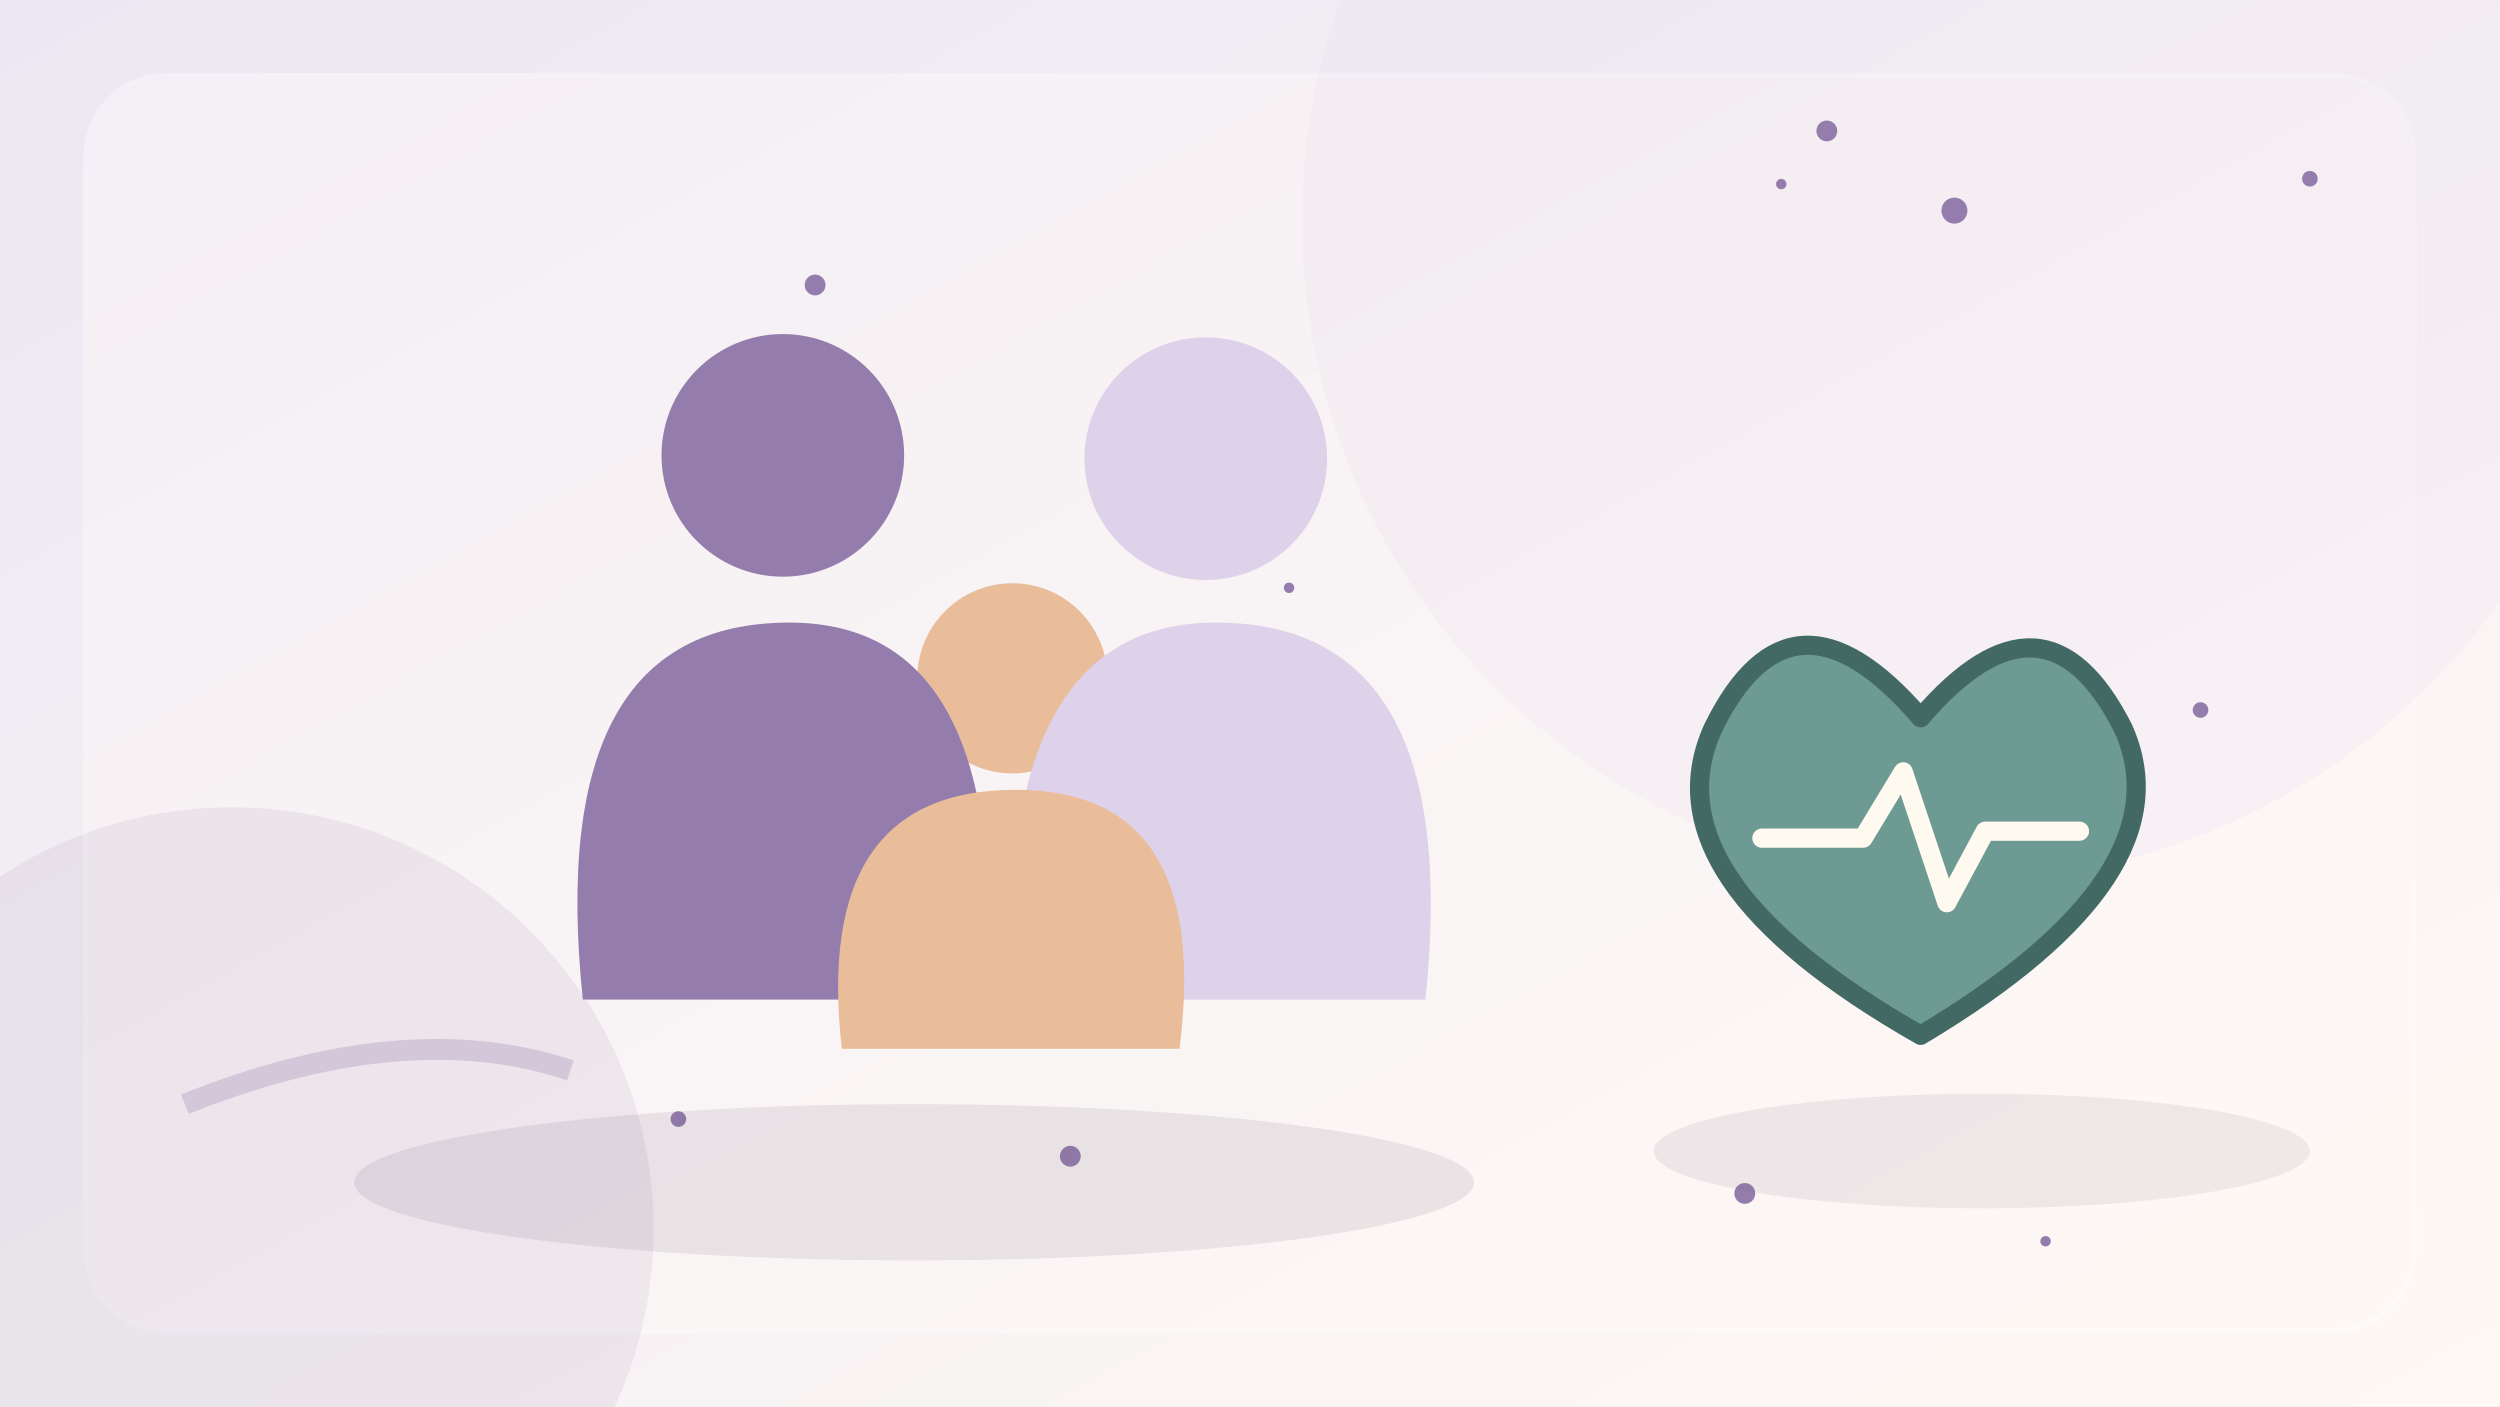
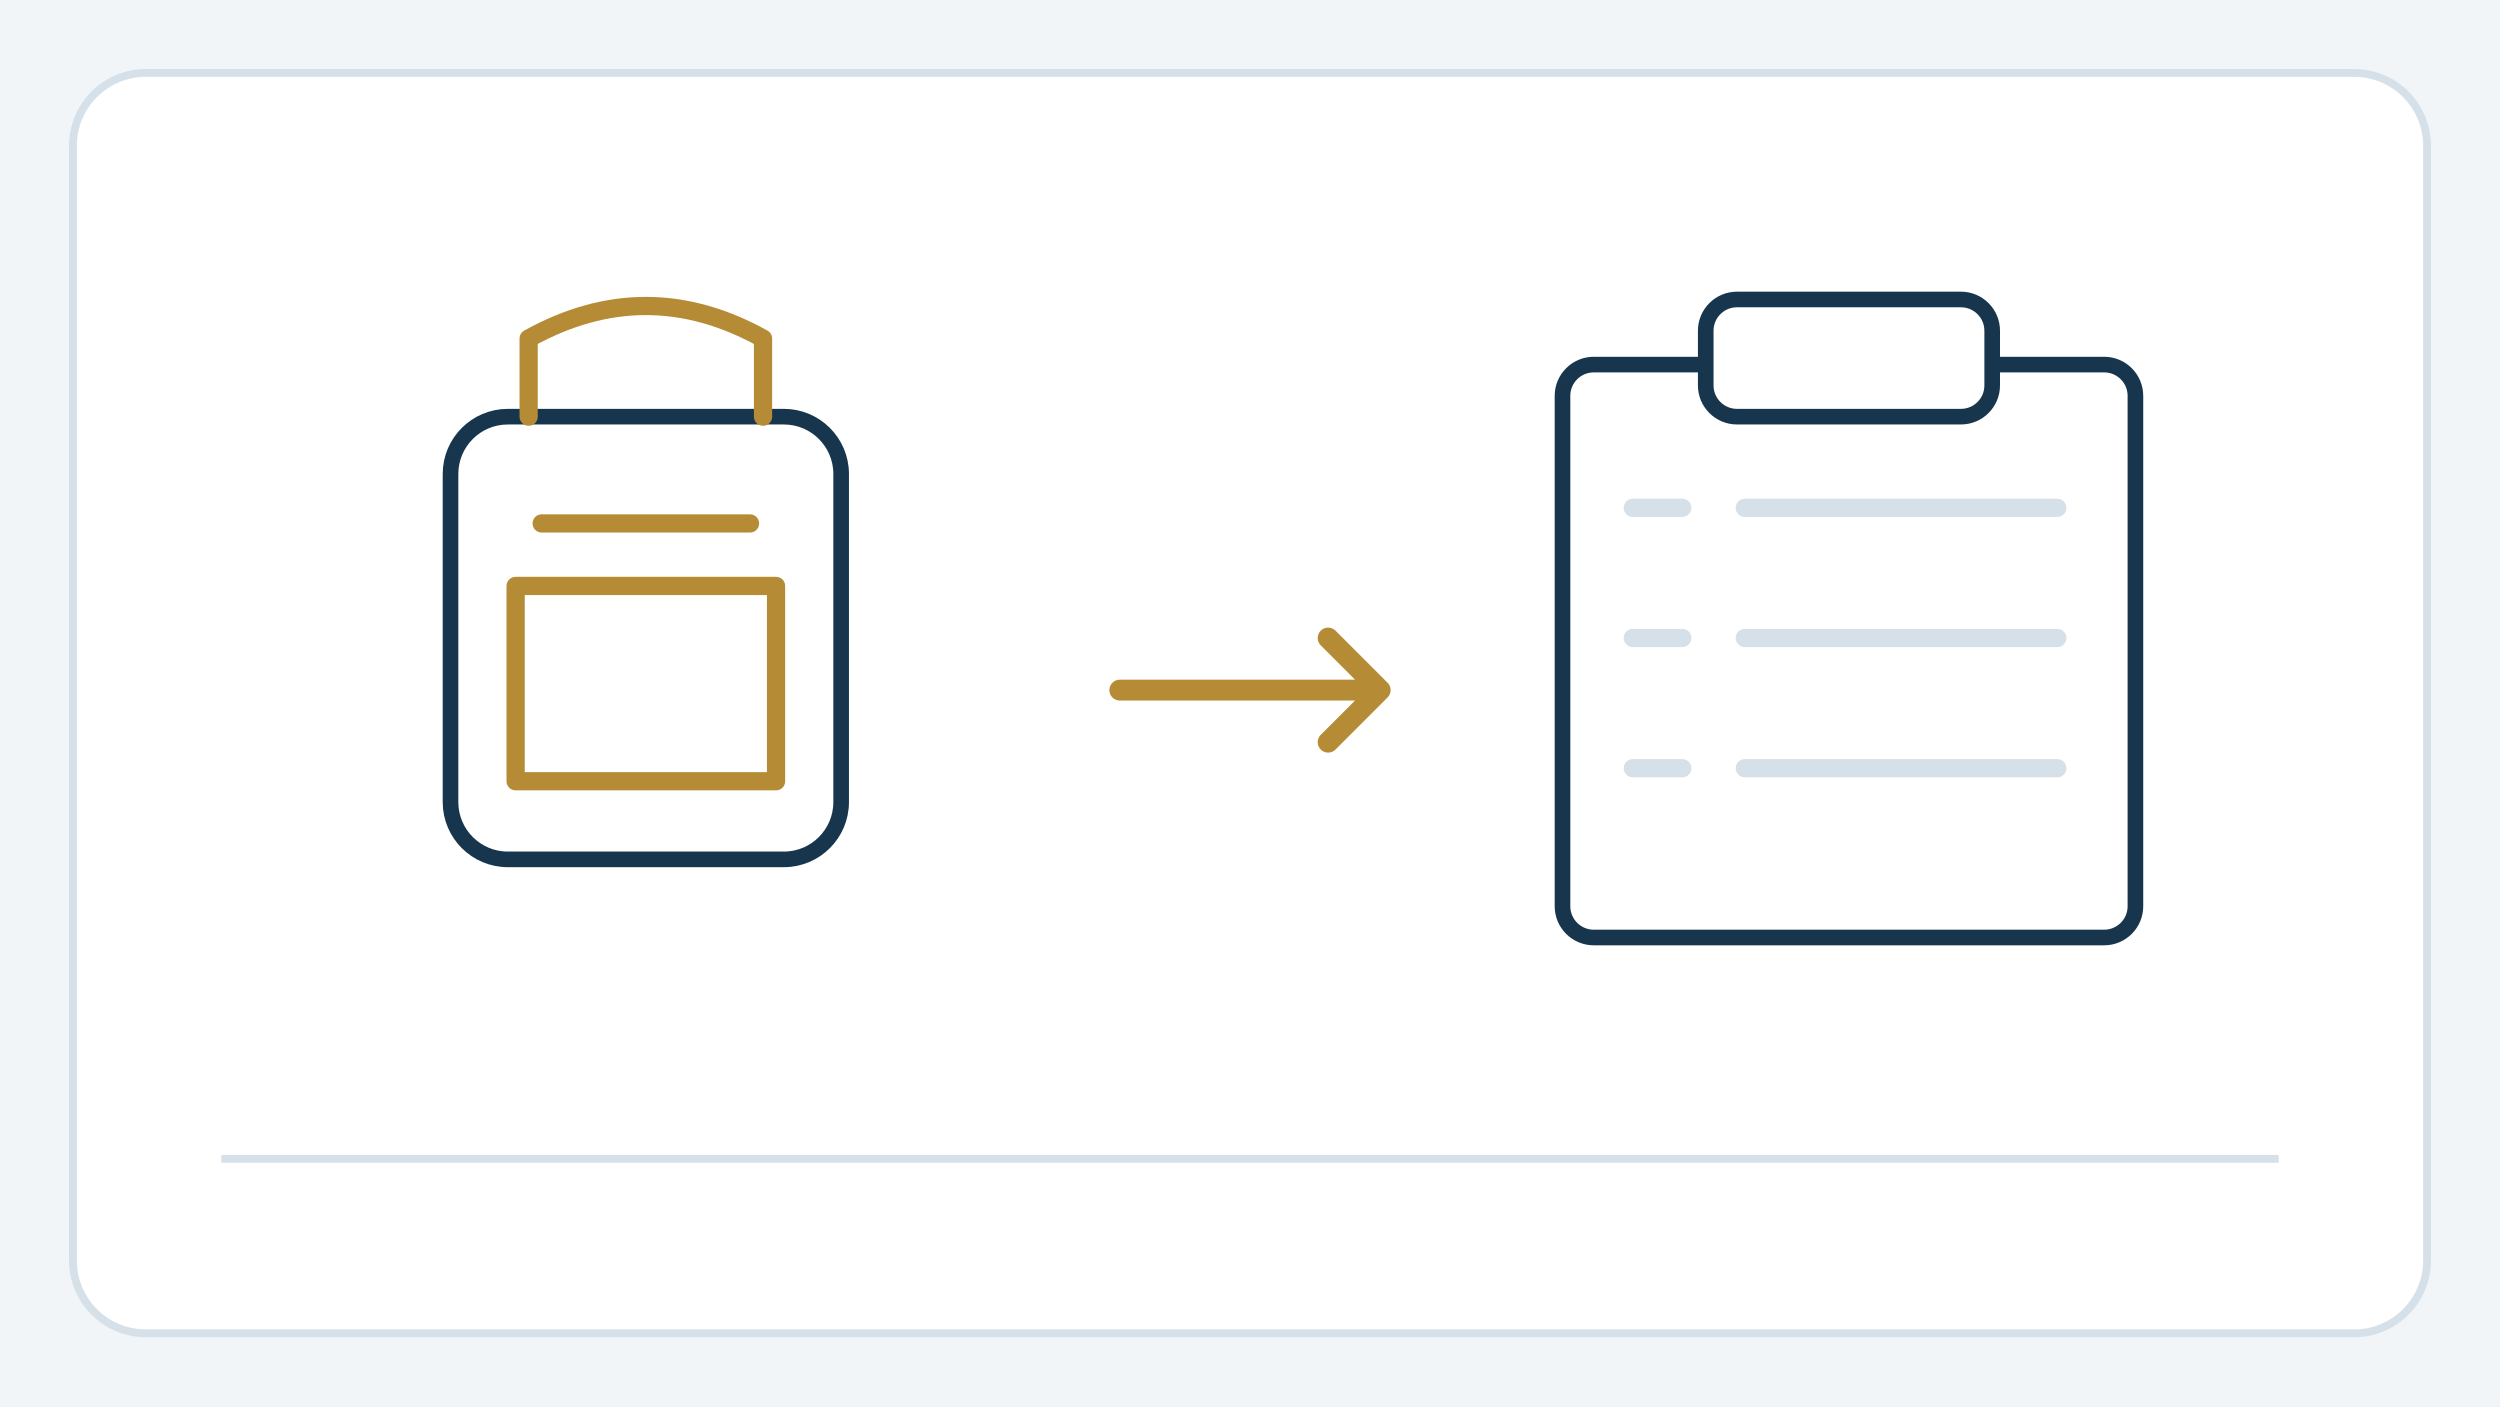
- <svg xmlns="http://www.w3.org/2000/svg" width="960" height="540" viewBox="0 0 960 540" role="img" aria-label="Autorska ilustracja: Ustalenie neutralnej informacji dla dziecka">
-   <defs>
-     <linearGradient id="background" x1="0" y1="0" x2="1" y2="1">
-       <stop offset="0" stop-color="#ece8f3" />
-       <stop offset="1" stop-color="#fff9f4" />
-     </linearGradient>
-   </defs>
-   <rect width="960" height="540" fill="url(#background)" />
-   <rect x="33" y="29" width="894" height="482" rx="31" fill="#fffaf7" opacity=".35" stroke="#fff" stroke-width="2" />
-   <circle cx="753" cy="85" r="253" fill="#ddd2e9" opacity=".16" />
-   <circle cx="89" cy="472" r="162" fill="#947dac" opacity=".12" />
-   <circle cx="260.5" cy="429.72" r="3" fill="#947dac" stroke="none" stroke-width="4" />
-   <circle cx="684" cy="70.68" r="2" fill="#947dac" stroke="none" stroke-width="4" />
-   <circle cx="495" cy="172.68" r="3" fill="#947dac" stroke="none" stroke-width="4" />
-   <circle cx="351.5" cy="348.12" r="3" fill="#947dac" stroke="none" stroke-width="4" />
-   <circle cx="495" cy="225.72" r="2" fill="#947dac" stroke="none" stroke-width="4" />
-   <circle cx="313" cy="109.44" r="4" fill="#947dac" stroke="none" stroke-width="4" />
-   <circle cx="887" cy="68.64" r="3" fill="#947dac" stroke="none" stroke-width="4" />
-   <circle cx="411" cy="444" r="4" fill="#947dac" stroke="none" stroke-width="4" />
-   <circle cx="670" cy="458.28" r="4" fill="#947dac" stroke="none" stroke-width="4" />
-   <circle cx="750.5" cy="80.88" r="5" fill="#947dac" stroke="none" stroke-width="4" />
-   <circle cx="845" cy="272.64" r="3" fill="#947dac" stroke="none" stroke-width="4" />
-   <circle cx="785.5" cy="476.64" r="2" fill="#947dac" stroke="none" stroke-width="4" />
-   <circle cx="432" cy="390.96" r="3" fill="#947dac" stroke="none" stroke-width="4" />
-   <circle cx="701.5" cy="50.28" r="4" fill="#947dac" stroke="none" stroke-width="4" />
-   <circle cx="271" cy="309.36" r="2" fill="#947dac" stroke="none" stroke-width="4" />
-   <ellipse cx="351" cy="454" rx="215" ry="30" fill="#655172" opacity=".12" />
-   <ellipse cx="761" cy="442" rx="126" ry="22" fill="#655172" opacity=".10" />
-   <g transform="translate(181 54) scale(1.259)">
-     <circle cx="95" cy="96" r="37" fill="#947dac" stroke="none" stroke-width="4" />
-     <circle cx="224" cy="97" r="37" fill="#ddd2e9" stroke="none" stroke-width="4" />
-     <circle cx="165" cy="164" r="29" fill="#e9bd99" stroke="none" stroke-width="4" />
-     <path d="M34 262q-12-115 63-115q68 0 60 115" fill="#947dac" stroke="none" stroke-width="5" stroke-linejoin="round" stroke-linecap="round" />
-     <path d="M165 262q-6-115 62-115q76 0 64 115" fill="#ddd2e9" stroke="none" stroke-width="5" stroke-linejoin="round" stroke-linecap="round" />
-     <path d="M113 277q-9-79 53-79q60 0 50 79" fill="#e9bd99" stroke="none" stroke-width="5" stroke-linejoin="round" stroke-linecap="round" />
+ <svg xmlns="http://www.w3.org/2000/svg" width="960" height="540" viewBox="0 0 960 540" role="img" aria-label="Ustalenie neutralnej informacji dla dziecka — plecak i lista kontrolna">
+   <rect width="960" height="540" fill="#f1f5f8" />
+   <rect x="28" y="28" width="904" height="484" rx="28" fill="#fff" stroke="#d6e0e8" stroke-width="3" />
+   <g transform="translate(93 85)">
+     <rect x="80" y="75" width="150" height="170" rx="22" fill="#fff" stroke="#17364d" stroke-width="6" />
+     <path d="M110 75V45Q155 20 200 45V75 M105 140H205V215H105Z M115 116H195" fill="none" stroke="#b68b36" stroke-width="7" stroke-linecap="round" stroke-linejoin="round" />
  </g>
-   <g transform="translate(629 218) scale(0.670)">
-     <path d="M162 268Q4 178 43 92Q88 0 162 86Q233 3 278 92Q316 176 162 268Z" fill="#6d9a93" stroke="#436965" stroke-width="11" stroke-linejoin="round" stroke-linecap="round" />
-     <path d="M71 155h58l23-38 25 75 22-41h54" fill="none" stroke="#fffaf0" stroke-width="11" stroke-linejoin="round" stroke-linecap="round" />
+   <g transform="translate(545 85)">
+     <rect x="55" y="55" width="220" height="220" rx="12" fill="#fff" stroke="#17364d" stroke-width="6" />
+     <rect x="110" y="30" width="110" height="45" rx="12" fill="#fff" stroke="#17364d" stroke-width="6" />
+     <path d="M82 110H101 M125 110H245 M82 160H101 M125 160H245 M82 210H101 M125 210H245" fill="none" stroke="#d6e0e8" stroke-width="7" stroke-linecap="round" stroke-linejoin="round" />
  </g>
-   <path d="M71 424q85-34 148-13" fill="none" stroke="#947dac" opacity=".29" stroke-width="8" />
+   <path d="M430 265H530 M510 245L530 265L510 285" fill="none" stroke="#b68b36" stroke-width="8" stroke-linecap="round" stroke-linejoin="round" />
+   <path d="M85 445H875" fill="none" stroke="#d6e0e8" stroke-width="3" />
</svg>
